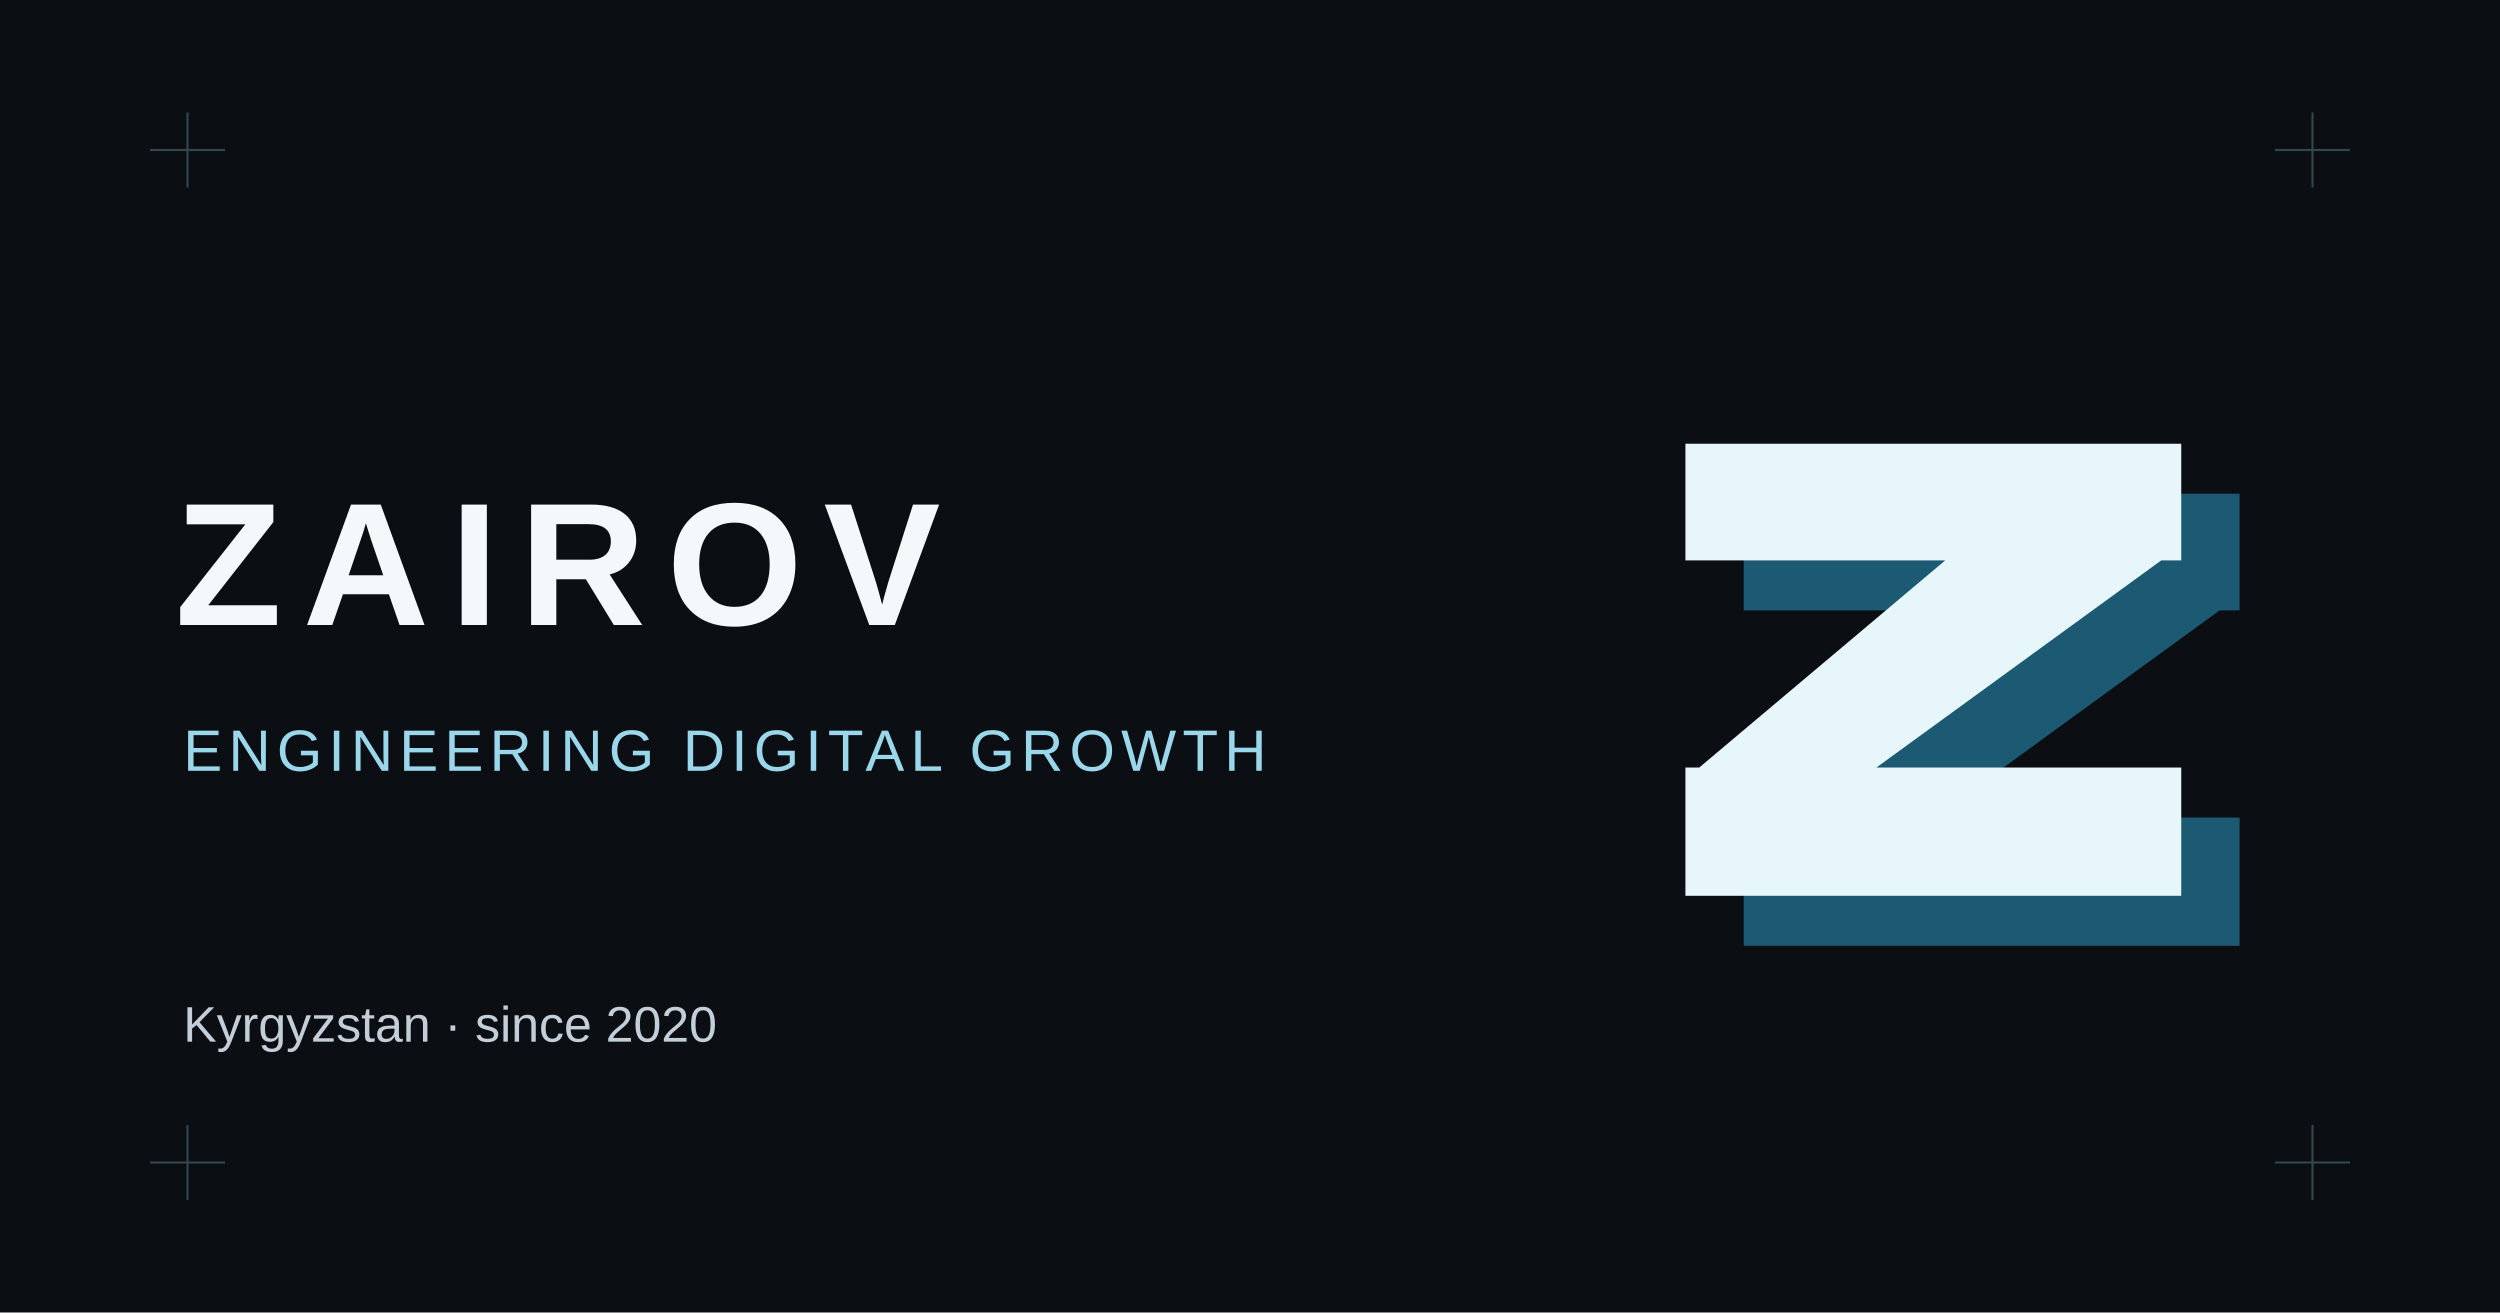
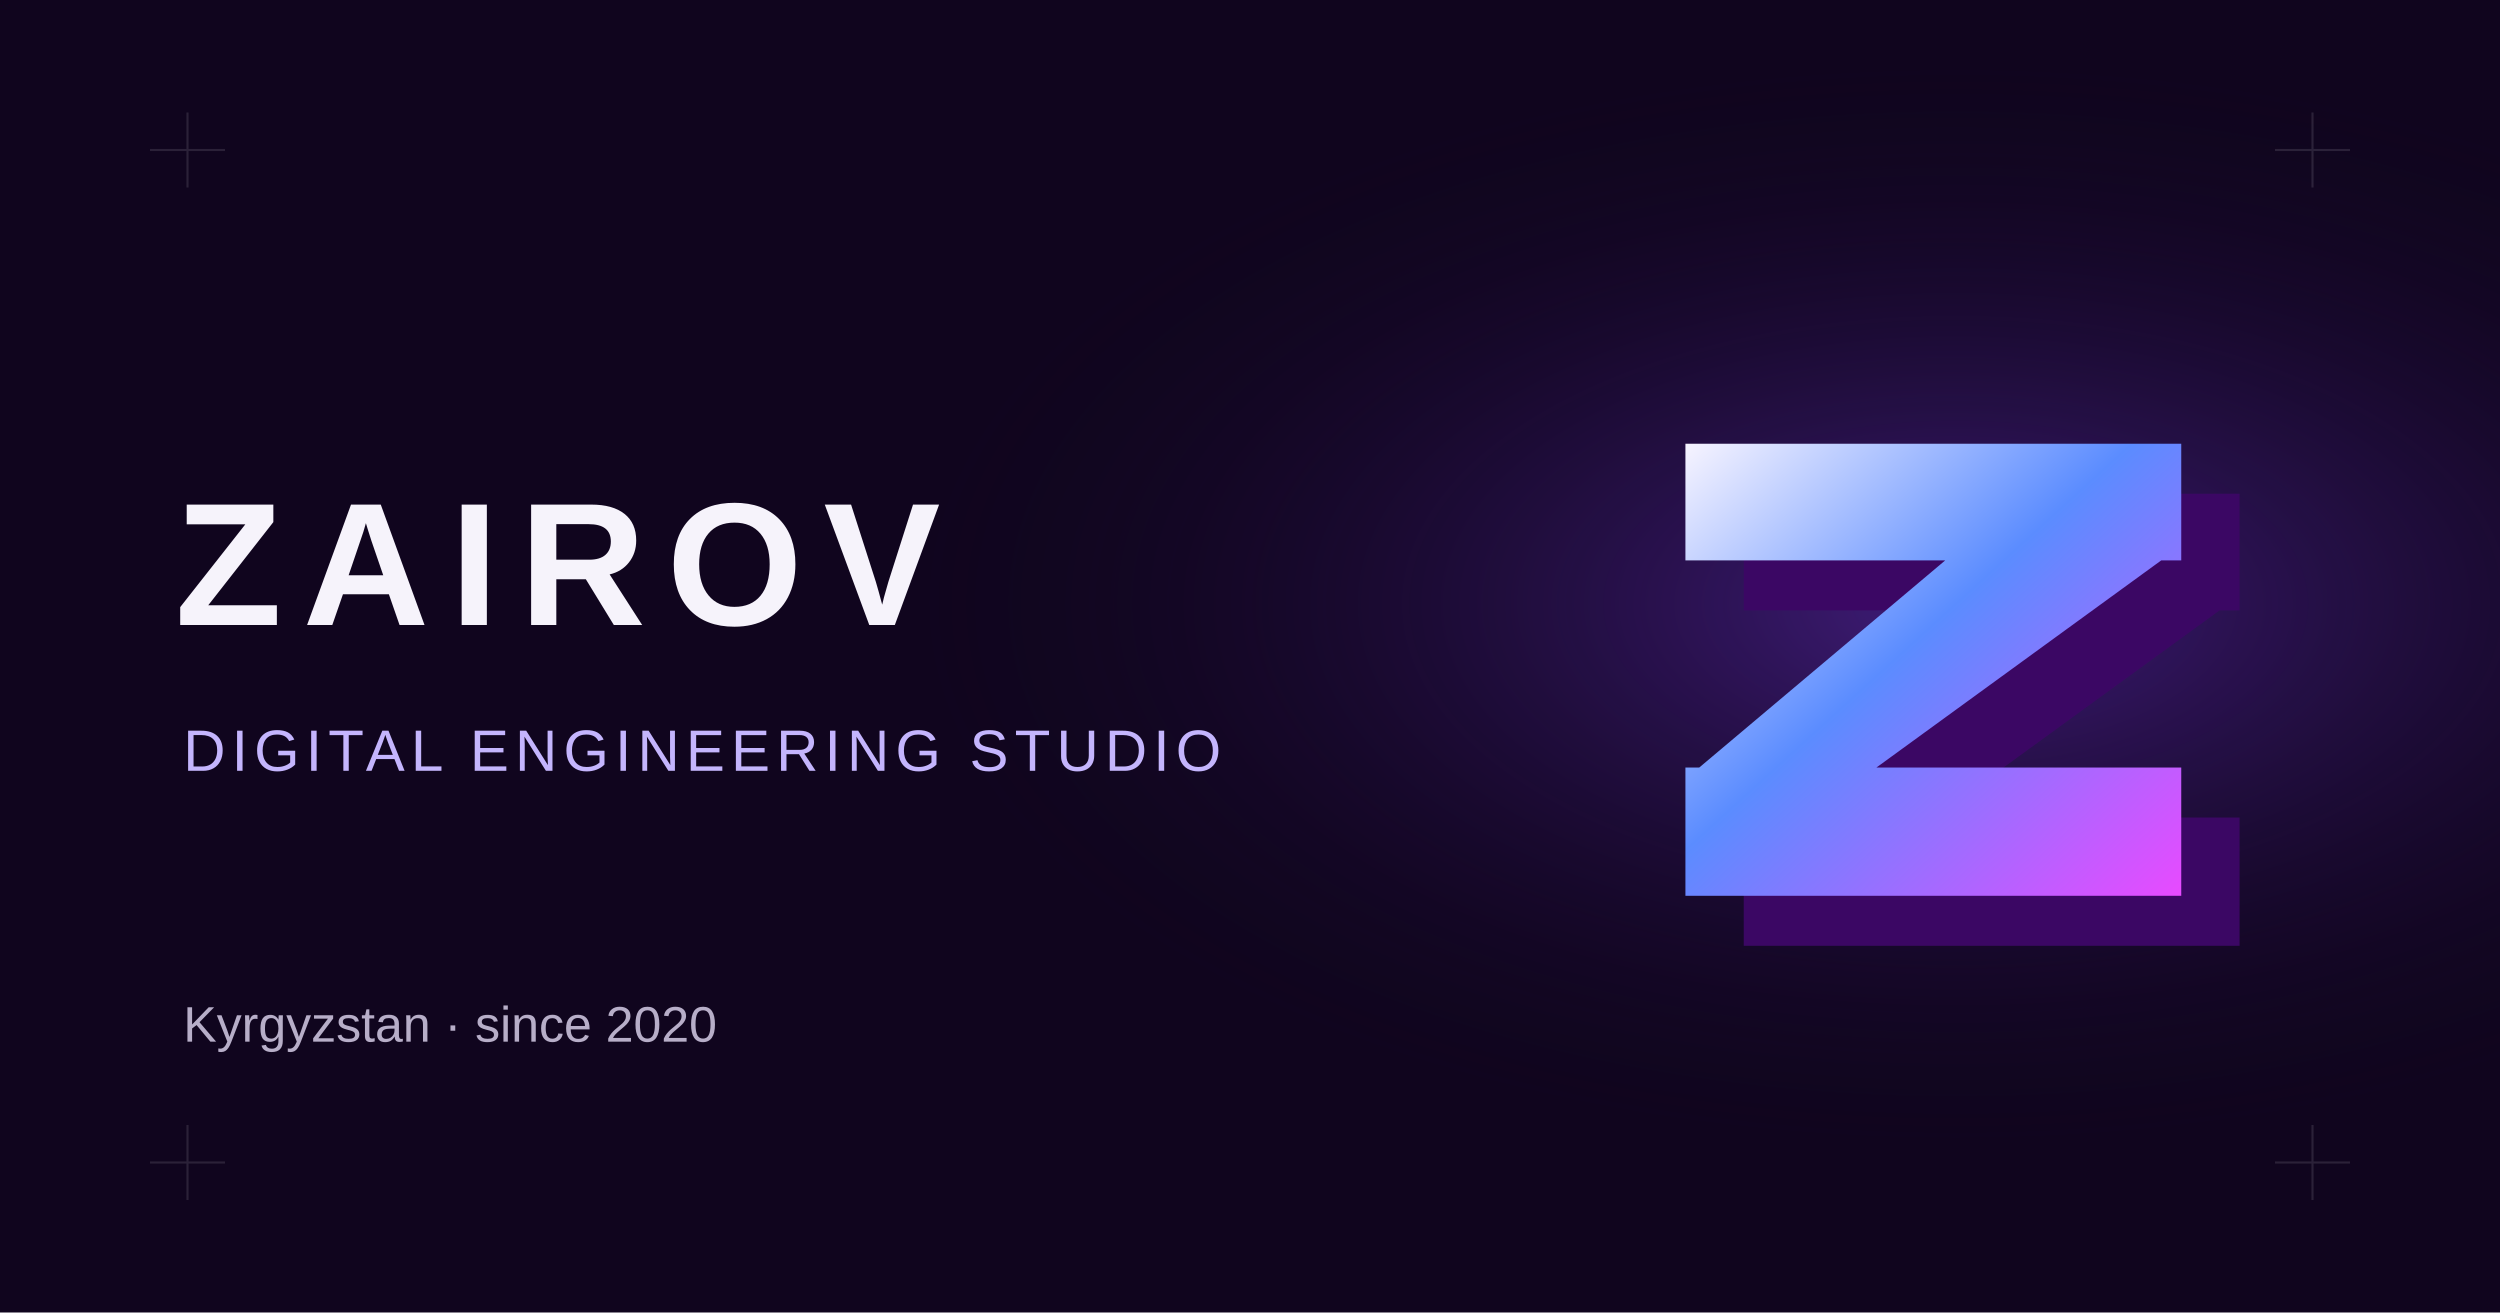
<svg xmlns="http://www.w3.org/2000/svg" viewBox="0 0 1200 630" width="1200" height="630">
-   <rect width="1200" height="630" fill="#0b0f14" />
-   <g stroke="rgba(154,215,234,0.28)" stroke-width="1">
+   <rect width="1200" height="630" fill="#10051E" />
+   <defs>
+     <radialGradient id="og-glow" cx="78%" cy="46%" r="42%">
+       <stop offset="0" stop-color="#7C3AED" stop-opacity="0.45" />
+       <stop offset="1" stop-color="#10051E" stop-opacity="0" />
+     </radialGradient>
+     <linearGradient id="og-z" x1="0" y1="0" x2="1" y2="1">
+       <stop offset="0" stop-color="#F7F4FF" />
+       <stop offset="0.45" stop-color="#5B8CFF" />
+       <stop offset="1" stop-color="#E84AFF" />
+     </linearGradient>
+   </defs>
+   <rect width="1200" height="630" fill="url(#og-glow)" />
+   <g stroke="rgba(246,243,251,0.12)" stroke-width="1">
    <path d="M72 72h36M90 54v36" />
    <path d="M1128 72h-36M1110 54v36" />
    <path d="M72 558h36M90 540v36" />
    <path d="M1128 558h-36M1110 540v36" />
  </g>
-   <g fill="#1b5a72" transform="translate(788 174) scale(7)">
+   <g fill="#3B0764" transform="translate(788 174) scale(7)">
    <path d="M7 9h34v8H7V9Zm19 7h15L19 32H7L26 16ZM7 31.2h34V40H7v-8.8Z" />
  </g>
-   <g fill="#e7f6fb" transform="translate(760 150) scale(7)">
+   <g fill="url(#og-z)" transform="translate(760 150) scale(7)">
    <path d="M7 9h34v8H7V9Zm19 7h15L19 32H7L26 16ZM7 31.2h34V40H7v-8.8Z" />
  </g>
-   <text x="84" y="300" fill="#f5f8fa" font-family="Arial, Helvetica, sans-serif" font-size="84" font-weight="700" letter-spacing="10">ZAIROV</text>
-   <text x="88" y="370" fill="#9ad7ea" font-family="Arial, Helvetica, sans-serif" font-size="28" letter-spacing="3">ENGINEERING DIGITAL GROWTH</text>
-   <text x="88" y="500" fill="#c3ced8" font-family="Arial, Helvetica, sans-serif" font-size="24">Kyrgyzstan · since 2020</text>
+   <text x="84" y="300" fill="#F6F3FB" font-family="Arial, Helvetica, sans-serif" font-size="84" font-weight="700" letter-spacing="10">ZAIROV</text>
+   <text x="88" y="370" fill="#C4B5FD" font-family="Arial, Helvetica, sans-serif" font-size="28" letter-spacing="3">DIGITAL ENGINEERING STUDIO</text>
+   <text x="88" y="500" fill="#B7AEC8" font-family="Arial, Helvetica, sans-serif" font-size="24">Kyrgyzstan · since 2020</text>
</svg>
